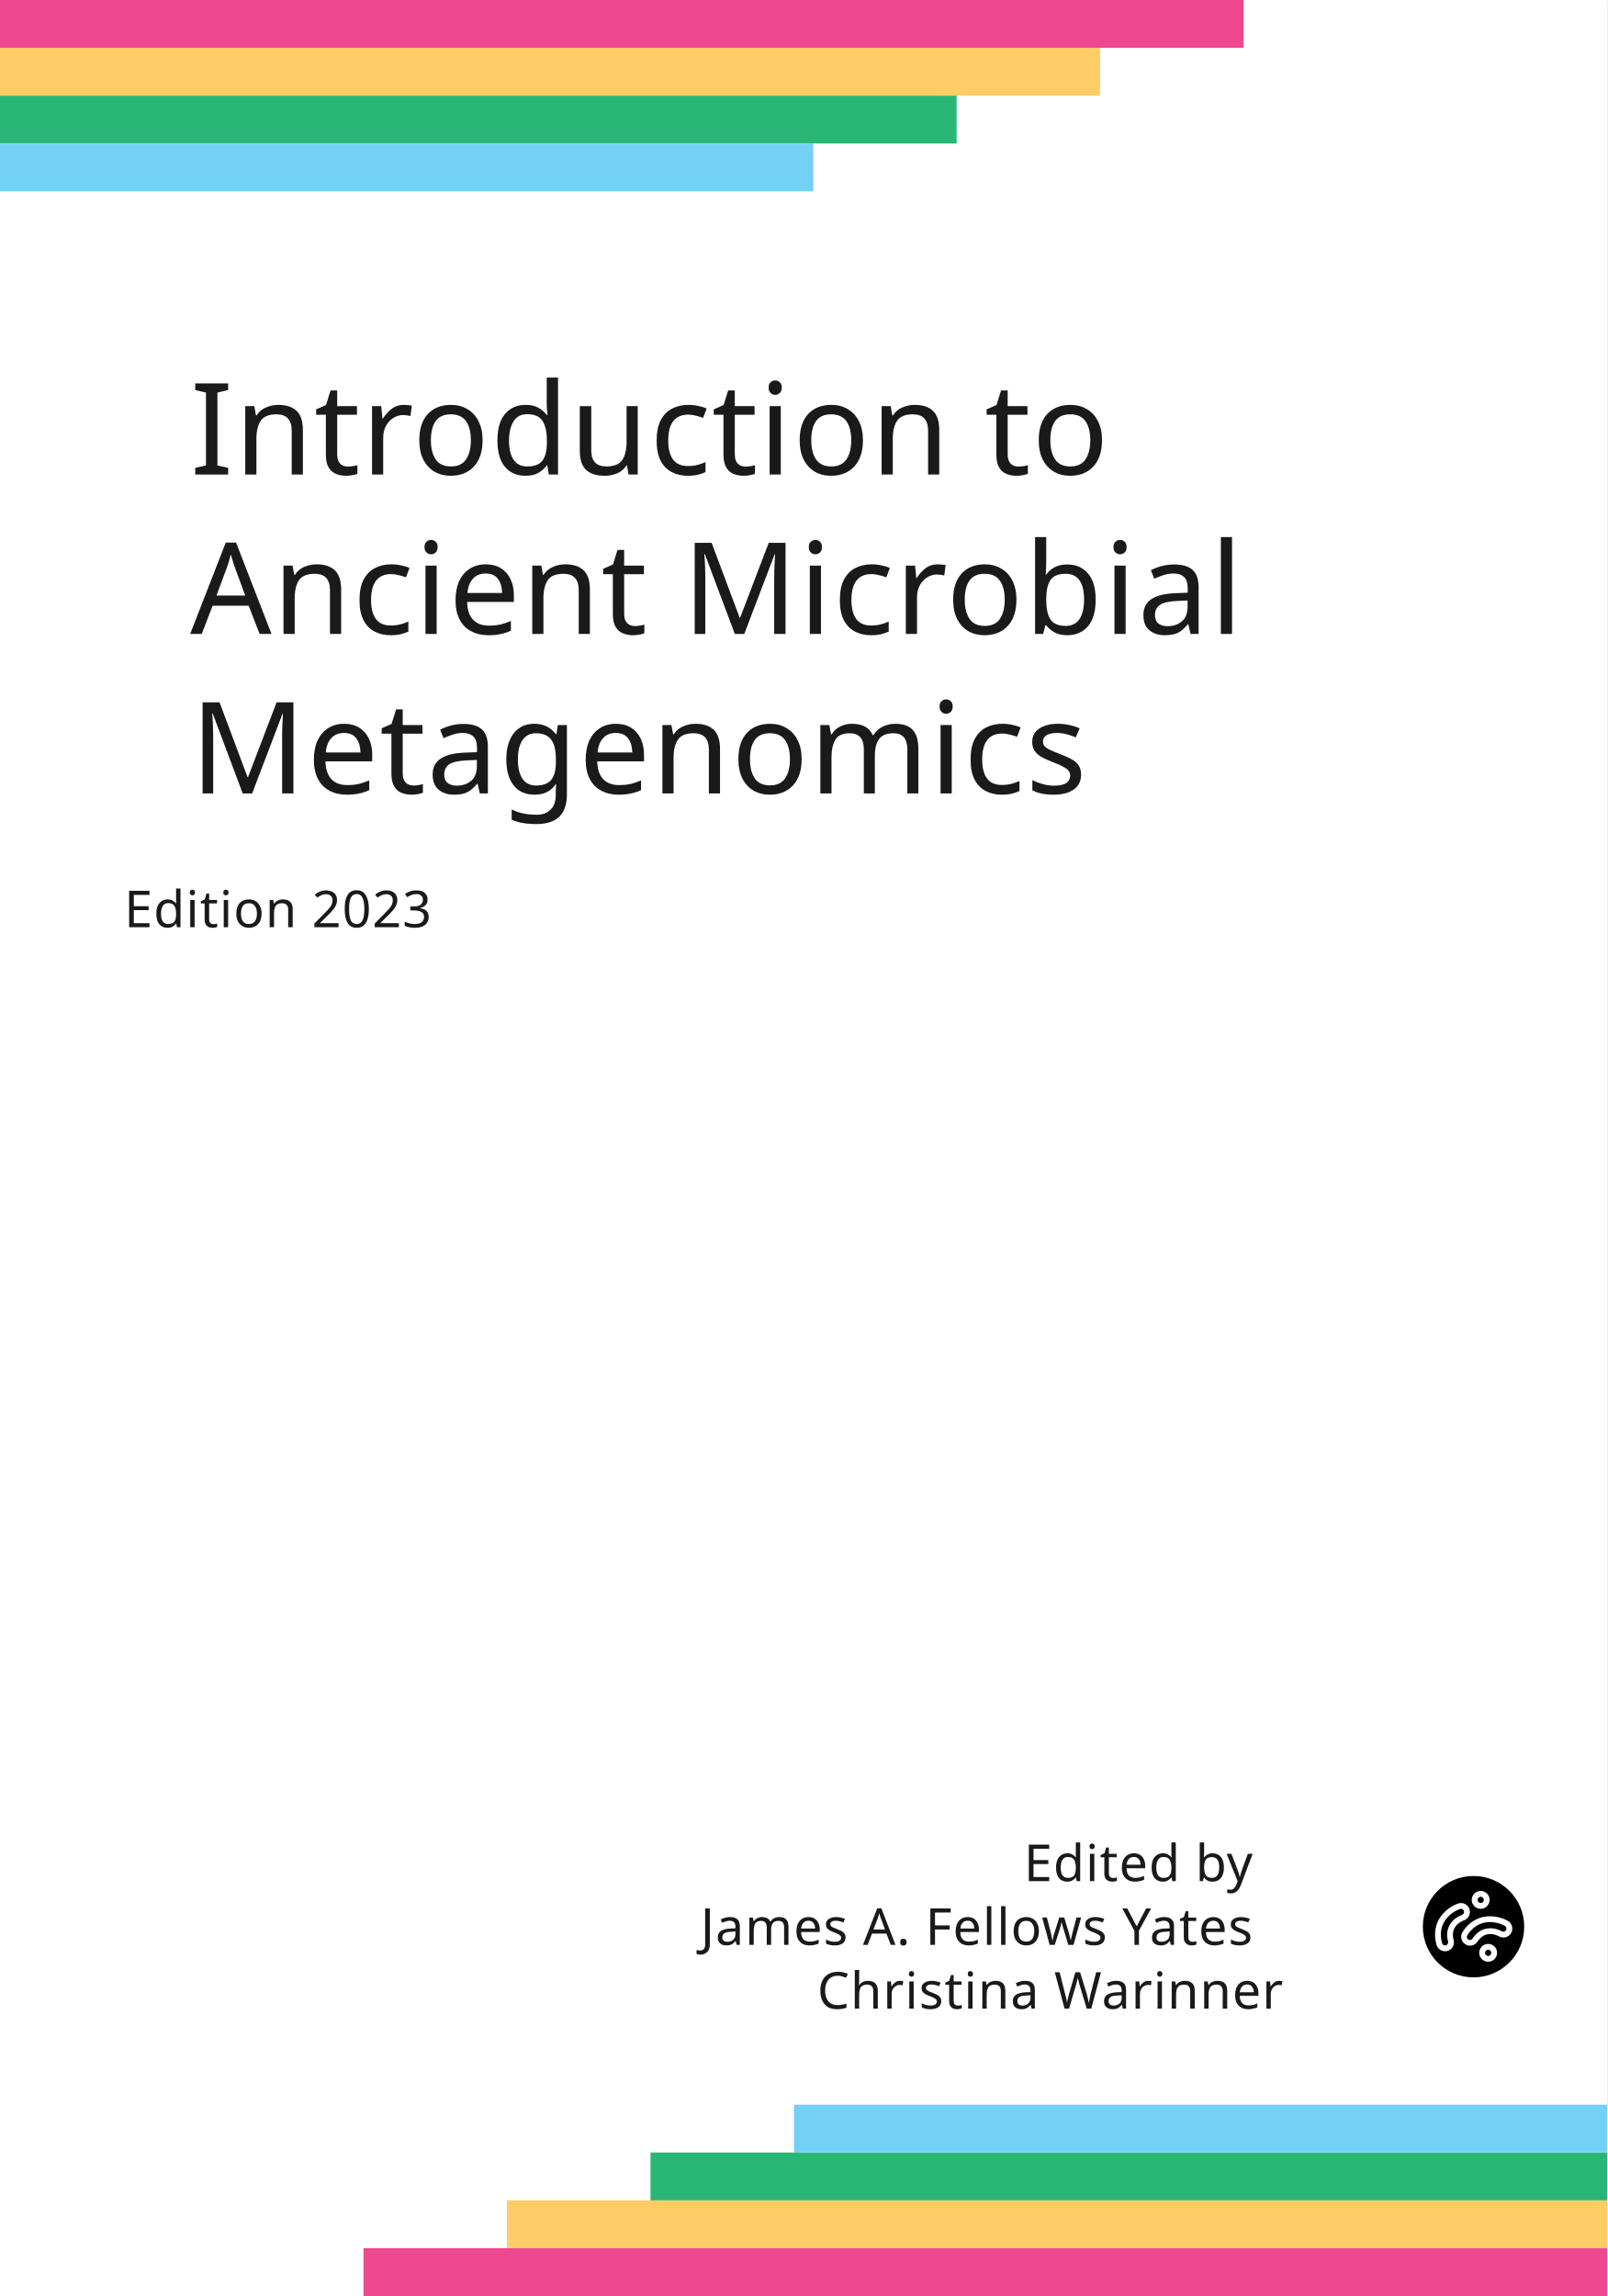
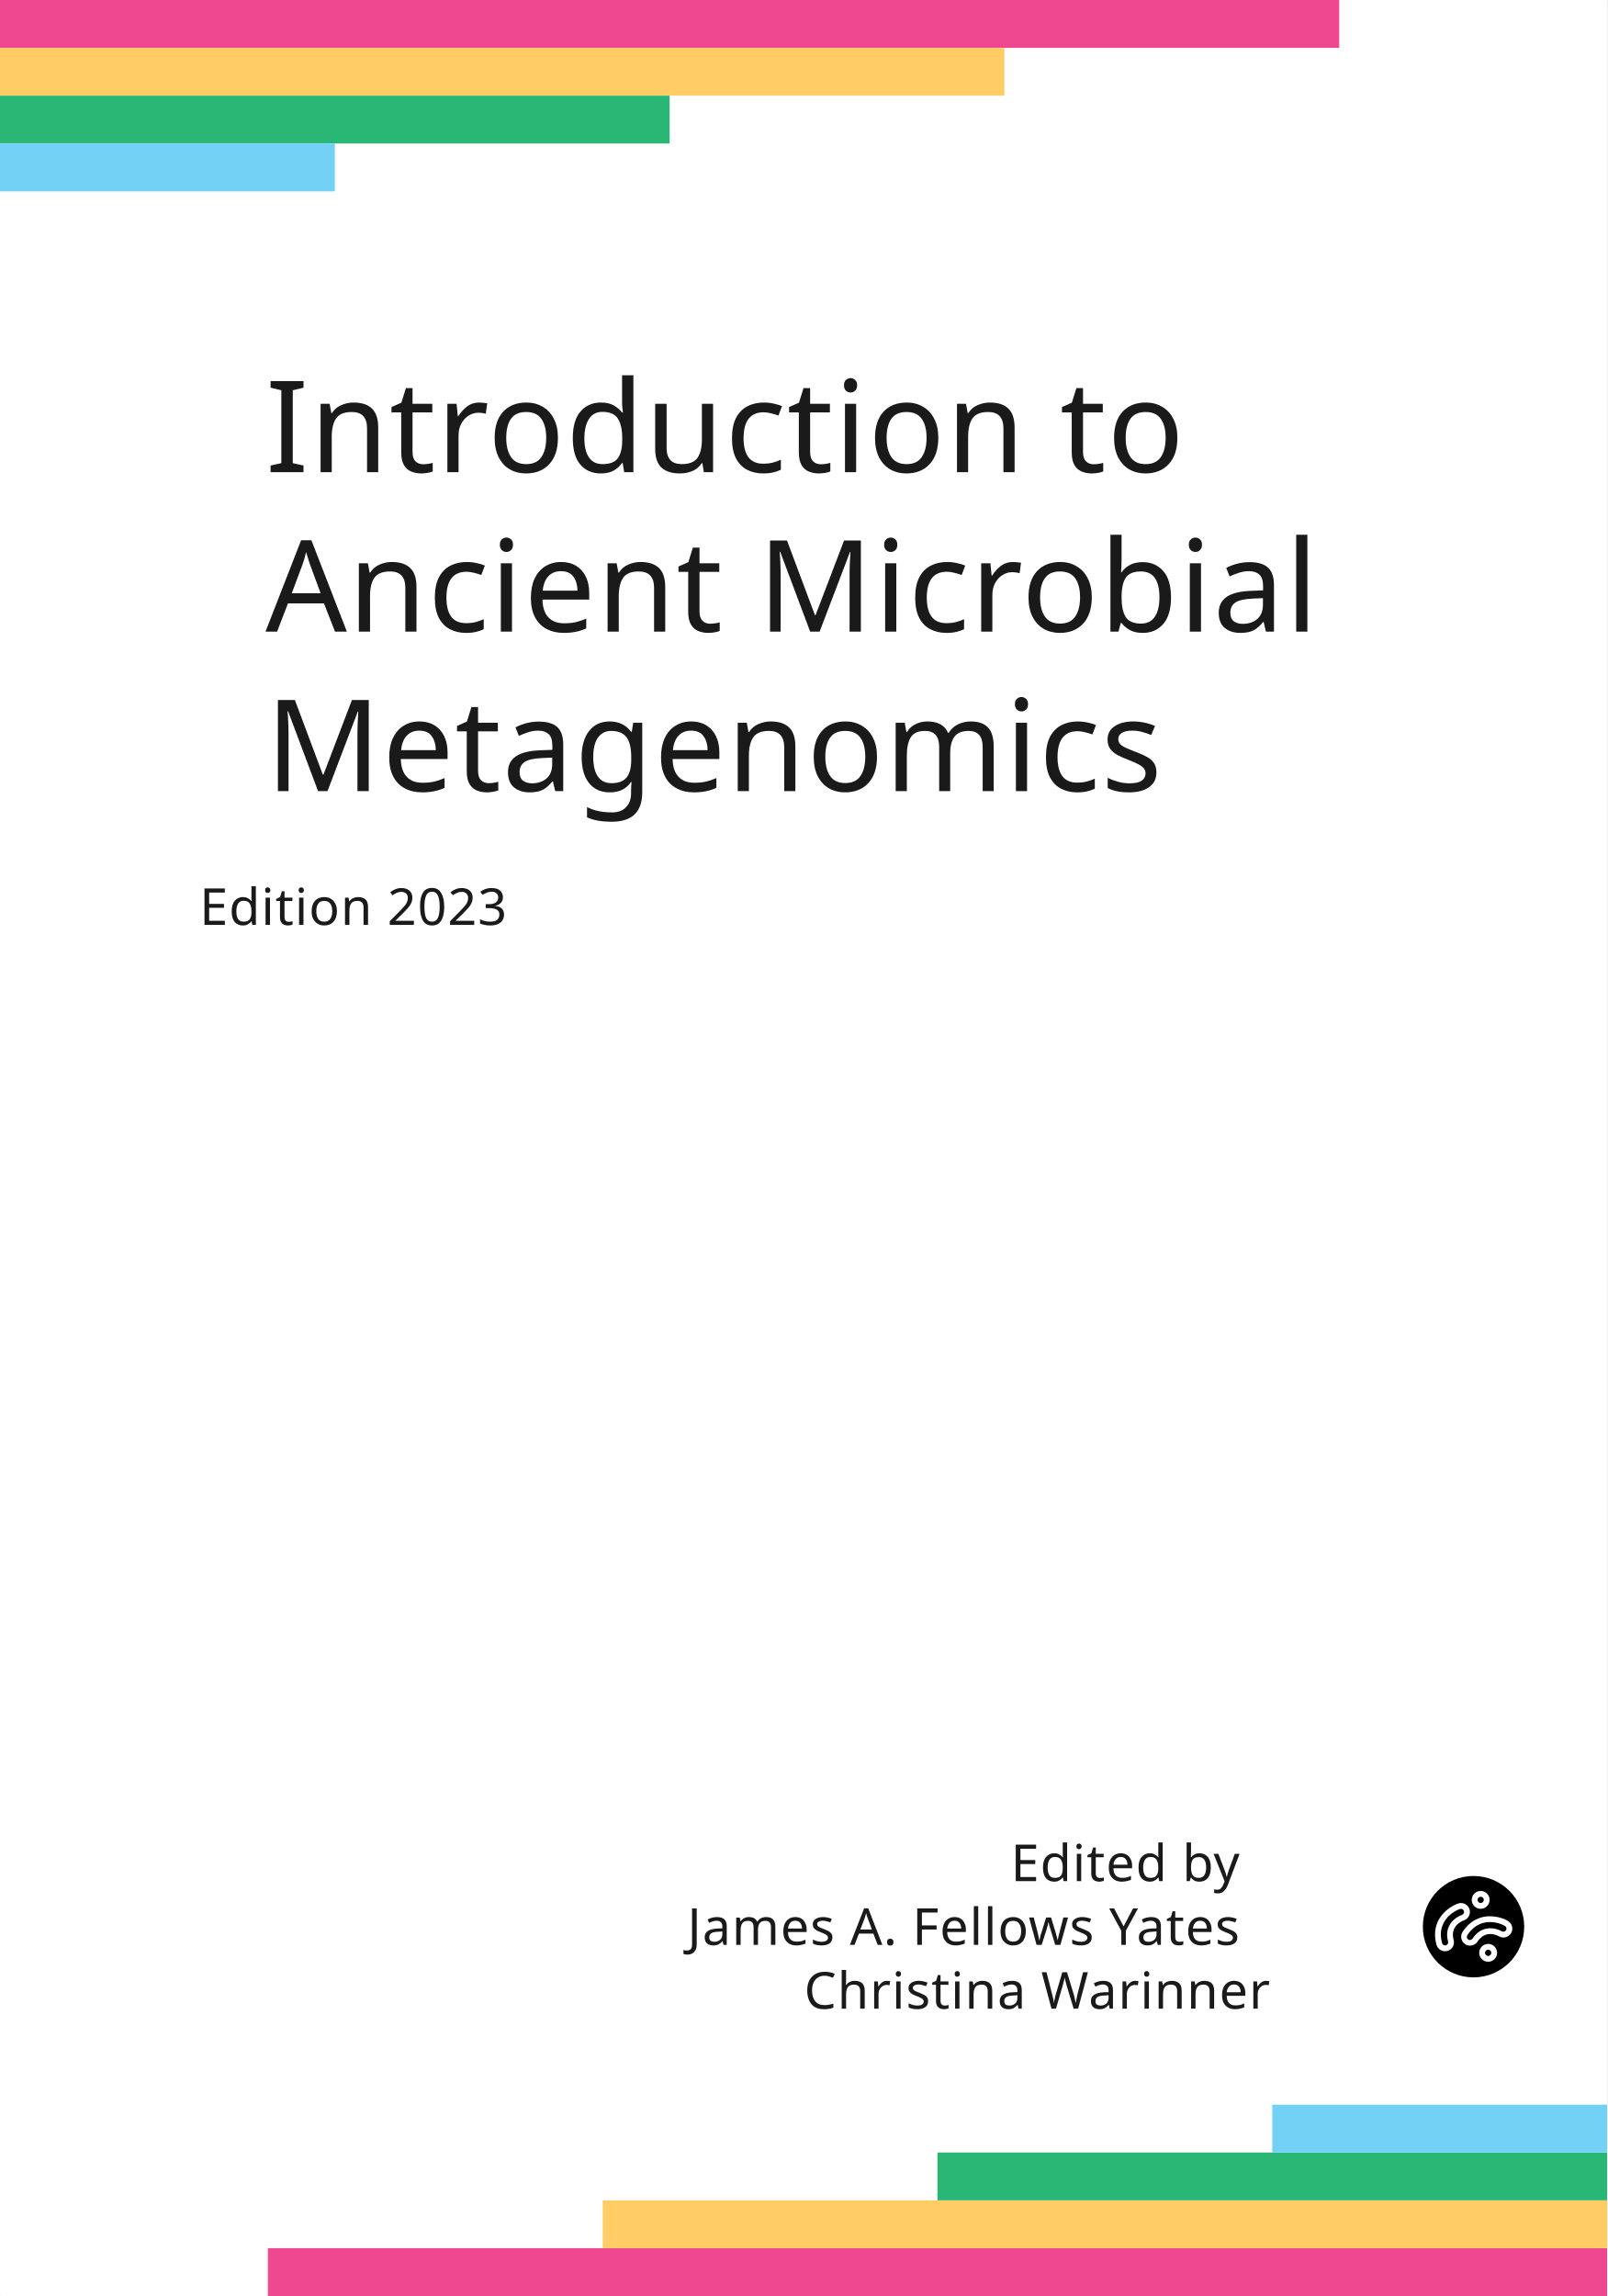
<svg xmlns="http://www.w3.org/2000/svg" width="177.8mm" height="254mm" viewBox="0 0 177.8 254" version="1.1" id="svg1">
  <defs id="defs1" />
  <g id="layer1">
-     <rect style="fill:#ffffff;stroke:none;stroke-width:0.529;stroke-linecap:square;stroke-linejoin:round" id="rect1" width="177.8" height="254" x="0" y="-1.335144e-05" ry="0.211" />
-     <rect style="opacity:1;fill:#ee4890;fill-opacity:1;stroke:none;stroke-width:0.529;stroke-linecap:square;stroke-linejoin:round" id="rect2" width="137.583" height="5.292" x="0" y="0" ry="0" />
-     <rect style="opacity:1;fill:#ffcc66;fill-opacity:1;stroke:none;stroke-width:0.529;stroke-linecap:square;stroke-linejoin:round" id="rect2-6" width="121.708" height="5.292" x="0" y="5.292" ry="0" />
-     <rect style="opacity:1;fill:#2ab675;fill-opacity:1;stroke:none;stroke-width:0.529;stroke-linecap:square;stroke-linejoin:round" id="rect2-6-2" width="105.833" height="5.292" x="0" y="10.583" ry="0" />
-     <rect style="opacity:1;fill:#74d1f6;fill-opacity:1;stroke:none;stroke-width:0.529;stroke-linecap:square;stroke-linejoin:round" id="rect2-6-2-3" width="89.979" height="5.292" x="0" y="15.875" ry="0" />
-     <rect style="fill:#ee4890;fill-opacity:1;stroke:none;stroke-width:0.529;stroke-linecap:square;stroke-linejoin:round" id="rect2-63-9" width="137.583" height="5.292" x="-177.8" y="-254" ry="0" transform="scale(-1)" />
-     <rect style="fill:#ffcc66;fill-opacity:1;stroke:none;stroke-width:0.529;stroke-linecap:square;stroke-linejoin:round" id="rect2-6-20-3" width="121.708" height="5.292" x="-177.8" y="-248.708" ry="0" transform="scale(-1)" />
-     <rect style="fill:#2ab675;fill-opacity:1;stroke:none;stroke-width:0.529;stroke-linecap:square;stroke-linejoin:round" id="rect2-6-2-6-7" width="105.833" height="5.292" x="-177.8" y="-243.417" ry="0" transform="scale(-1)" />
-     <rect style="fill:#74d1f6;fill-opacity:1;stroke:none;stroke-width:0.529;stroke-linecap:square;stroke-linejoin:round" id="rect2-6-2-3-1-4" width="89.958" height="5.292" x="-177.8" y="-238.125" ry="0" transform="scale(-1)" />
-     <text xml:space="preserve" style="font-size:14.111px;line-height:normal;font-family:'Albert Sans';-inkscape-font-specification:'Albert Sans';text-align:end;text-decoration-color:#000000;letter-spacing:0.106px;text-anchor:end;opacity:1;fill:#1a1a1a;fill-opacity:1;stroke:none;stroke-width:0.529;stroke-linecap:square;stroke-linejoin:round" x="21.04" y="52.493" id="text4">
-       <tspan style="font-size:14.111px;text-align:start;text-anchor:start;stroke-width:0.529" x="21.04" y="52.493" id="tspan12">Introduction to </tspan>
-       <tspan style="font-size:14.111px;text-align:start;text-anchor:start;stroke-width:0.529" x="21.04" y="70.132" id="tspan16">Ancient Microbial</tspan>
-       <tspan style="font-size:14.111px;text-align:start;text-anchor:start;stroke-width:0.529" x="21.04" y="87.771" id="tspan15">Metagenomics</tspan>
+     <rect style="fill:#ffffff;stroke:none;stroke-width:0.529;stroke-linecap:square;stroke-linejoin:round" id="rect1" width="177.8" height="254" x="0" y="1.9073486e-06" ry="0.211" />
+     <rect style="opacity:1;fill:#ee4890;fill-opacity:1;stroke:none;stroke-width:0.529;stroke-linecap:square;stroke-linejoin:round" id="rect2" width="148.167" height="5.292" x="0" y="0" ry="0" />
+     <rect style="opacity:1;fill:#ffcc66;fill-opacity:1;stroke:none;stroke-width:0.529;stroke-linecap:square;stroke-linejoin:round" id="rect2-6" width="111.125" height="5.292" x="0" y="5.292" ry="0" />
+     <rect style="opacity:1;fill:#2ab675;fill-opacity:1;stroke:none;stroke-width:0.529;stroke-linecap:square;stroke-linejoin:round" id="rect2-6-2" width="74.083" height="5.292" x="0" y="10.583" ry="0" />
+     <rect style="opacity:1;fill:#74d1f6;fill-opacity:1;stroke:none;stroke-width:0.529;stroke-linecap:square;stroke-linejoin:round" id="rect2-6-2-3" width="37.042" height="5.292" x="0" y="15.875" ry="0" />
+     <text xml:space="preserve" style="font-size:14.111px;line-height:normal;font-family:'Albert Sans';-inkscape-font-specification:'Albert Sans';text-align:end;text-decoration-color:#000000;letter-spacing:0.106px;text-anchor:end;opacity:1;fill:#1a1a1a;fill-opacity:1;stroke:none;stroke-width:0.529;stroke-linecap:square;stroke-linejoin:round" x="29.376" y="52.235" id="text4">
+       <tspan style="font-size:14.111px;text-align:start;text-anchor:start;stroke-width:0.529" x="29.376" y="52.235" id="tspan12">Introduction to </tspan>
+       <tspan style="font-size:14.111px;text-align:start;text-anchor:start;stroke-width:0.529" x="29.376" y="69.874" id="tspan16">Ancient Microbial</tspan>
+       <tspan style="font-size:14.111px;text-align:start;text-anchor:start;stroke-width:0.529" x="29.376" y="87.513" id="tspan15">Metagenomics</tspan>
    </text>
-     <text xml:space="preserve" style="font-size:5.644px;line-height:normal;font-family:'Albert Sans';-inkscape-font-specification:'Albert Sans';text-align:start;text-decoration-color:#000000;letter-spacing:0.106px;text-anchor:start;opacity:1;fill:#1a1a1a;fill-opacity:1;stroke:none;stroke-width:0.529;stroke-linecap:square;stroke-linejoin:round" x="149.504" y="201.044" id="text8">
-       <tspan style="font-style:italic;font-size:5.644px;text-align:end;text-anchor:end;stroke-width:0.529" x="149.504" y="201.044" id="tspan18" />
-       <tspan style="font-size:5.644px;text-align:end;text-anchor:end;stroke-width:0.529" x="149.504" y="208.099" id="tspan17">Edited by</tspan>
-       <tspan style="font-size:5.644px;text-align:end;text-anchor:end;stroke-width:0.529" x="149.504" y="215.155" id="tspan11">James A. Fellows Yates</tspan>
-       <tspan style="font-size:5.644px;text-align:end;text-anchor:end;stroke-width:0.529" x="151.296" y="222.21" id="tspan10">Christina Warinner </tspan>
+     <text xml:space="preserve" style="font-size:5.644px;line-height:normal;font-family:'Albert Sans';-inkscape-font-specification:'Albert Sans';text-align:start;text-decoration-color:#000000;letter-spacing:0.106px;text-anchor:start;opacity:1;fill:#1a1a1a;fill-opacity:1;stroke:none;stroke-width:0.529;stroke-linecap:square;stroke-linejoin:round" x="148.054" y="201.044" id="text8">
+       <tspan style="font-style:italic;font-size:5.644px;text-align:end;text-anchor:end;stroke-width:0.529" x="148.054" y="201.044" id="tspan18" />
+       <tspan style="font-size:5.644px;text-align:end;text-anchor:end;stroke-width:0.529" x="148.054" y="208.099" id="tspan17">Edited by</tspan>
+       <tspan style="font-size:5.644px;text-align:end;text-anchor:end;stroke-width:0.529" x="148.054" y="215.155" id="tspan11">James A. Fellows Yates</tspan>
+       <tspan style="font-size:5.644px;text-align:end;text-anchor:end;stroke-width:0.529" x="149.846" y="222.21" id="tspan10">Christina Warinner </tspan>
    </text>
-     <text xml:space="preserve" style="font-size:5.644px;line-height:normal;font-family:'Albert Sans';-inkscape-font-specification:'Albert Sans';text-align:start;text-decoration-color:#000000;letter-spacing:0.106px;text-anchor:start;fill:#1a1a1a;fill-opacity:1;stroke:none;stroke-width:0.529;stroke-linecap:square;stroke-linejoin:round" x="55.413" y="102.577" id="text8-9">
-       <tspan style="font-size:5.644px;text-align:end;text-anchor:end;stroke-width:0.529" x="55.519" y="102.577" id="tspan10-8">Edition 2023</tspan>
+     <text xml:space="preserve" style="font-size:5.644px;line-height:normal;font-family:'Albert Sans';-inkscape-font-specification:'Albert Sans';text-align:start;text-decoration-color:#000000;letter-spacing:0.106px;text-anchor:start;fill:#1a1a1a;fill-opacity:1;stroke:none;stroke-width:0.529;stroke-linecap:square;stroke-linejoin:round" x="63.75" y="102.319" id="text8-9">
+       <tspan style="font-size:5.644px;text-align:end;text-anchor:end;stroke-width:0.529" x="63.855" y="102.319" id="tspan10-8">Edition 2023</tspan>
    </text>
-     <g id="g8" transform="matrix(0.07533679,0,0,0.07533679,157.3739,207.4925)">
+     <g id="g8" transform="matrix(0.07533679,0,0,0.07533679,157.3739,207.4924)">
      <path class="cls-1" d="M 84.72,26.45 A 12.13,12.13 0 1 0 96.85,38.58 12.14,12.14 0 0 0 84.72,26.45 Z m 0,16.39 A 4.26,4.26 0 1 1 89,38.58 4.26,4.26 0 0 1 84.72,42.84 Z" id="path1" style="fill:#ffffff" />
      <path class="cls-1" d="M 94.89,98.34 A 12.13,12.13 0 1 0 107,110.47 12.15,12.15 0 0 0 94.89,98.34 Z m 0,16.39 a 4.26,4.26 0 1 1 4.25,-4.26 4.26,4.26 0 0 1 -4.25,4.26 z" id="path2" style="fill:#ffffff" />
      <path class="cls-1" d="M 69.43,51 A 12.11,12.11 0 0 0 54.09,43.44 c -10,3.41 -23.59,12.76 -28.95,27.92 -3,8.55 -3.18,18 -0.45,28 A 12.14,12.14 0 0 0 36.36,108.28 12.09,12.09 0 0 0 48,93.05 C 42.85,74.13 58.7,67.49 61.91,66.36 A 12.13,12.13 0 0 0 69.43,51 Z M 59.34,58.93 C 49.59,62.36 34.63,73.85 40.43,95.12 a 4.21,4.21 0 0 1 -0.41,3.2 4.17,4.17 0 0 1 -2.55,2 4.22,4.22 0 0 1 -5.18,-3 C 30,88.88 30.08,81 32.56,74 v 0 C 37,61.53 48.29,53.78 56.63,50.94 a 4.223,4.223 0 1 1 2.71,8 z" id="path3" style="fill:#ffffff" />
      <path class="cls-1" d="M 121.57,67.06 C 112.4,61.81 96.4,57.8 81.48,63.8 73.07,67.18 65.9,73.29 60.18,82 a 12.12,12.12 0 0 0 3.44,16.75 12.09,12.09 0 0 0 16.75,-3.44 c 10.79,-16.38 26.25,-8.87 29.22,-7.21 a 12.093,12.093 0 0 0 12,-21 z m -2.35,12.58 a 4.26,4.26 0 0 1 -5.77,1.57 c -9,-5 -27.53,-8.67 -39.66,9.74 a 4.11,4.11 0 0 1 -2.66,1.8 4.21,4.21 0 0 1 -4.37,-6.44 C 71.58,79 77.52,73.87 84.42,71.1 a 35,35 0 0 1 13.08,-2.45 42,42 0 0 1 20.15,5.24 4.22,4.22 0 0 1 1.57,5.75 z" id="path4" style="fill:#ffffff" />
      <circle cx="75" cy="75" r="74.44" id="circle4" />
      <path class="cls-1" d="M 85.5,22.54 A 13.12,13.12 0 1 0 98.61,35.66 13.13,13.13 0 0 0 85.5,22.54 Z m 0,17.72 a 4.6,4.6 0 1 1 4.6,-4.6 4.61,4.61 0 0 1 -4.6,4.6 z" id="path5" style="fill:#ffffff" />
      <path class="cls-1" d="m 96.48,100.27 a 13.12,13.12 0 1 0 13.12,13.12 13.13,13.13 0 0 0 -13.12,-13.12 z m 0,17.72 a 4.6,4.6 0 1 1 4.61,-4.6 4.61,4.61 0 0 1 -4.61,4.61 z" id="path6" style="fill:#ffffff" />
      <path class="cls-1" d="M 69,49.13 A 13.09,13.09 0 0 0 52.38,41 C 41.56,44.68 26.87,54.8 21.07,71.19 17.8,80.43 17.64,90.62 20.59,101.46 a 13.07,13.07 0 0 0 16.05,9.18 13.09,13.09 0 0 0 9.18,-16 C 40.24,74.19 57.39,67.01 60.82,65.79 A 13.13,13.13 0 0 0 69,49.13 Z M 58.05,57.66 C 47.51,61.38 31.34,73.8 37.6,96.8 a 4.56,4.56 0 0 1 -3.2,5.59 4.57,4.57 0 0 1 -5.59,-3.21 C 26.32,90 26.41,81.57 29.1,74 v 0 c 4.78,-13.52 17,-21.9 26,-25 a 4.67,4.67 0 0 1 1.47,-0.24 4.59,4.59 0 0 1 2,0.47 4.54,4.54 0 0 1 2.3,2.62 4.59,4.59 0 0 1 -2.82,5.81 z" id="path7" style="fill:#ffffff" />
      <path class="cls-1" d="m 125.34,66.45 c -9.92,-5.68 -27.22,-10 -43.35,-3.53 -9.1,3.66 -16.85,10.27 -23,19.66 a 13.09,13.09 0 0 0 3.72,18.1 13,13 0 0 0 7.17,2.17 12.59,12.59 0 0 0 2.66,-0.28 12.9,12.9 0 0 0 8.25,-5.57 c 11.67,-17.7 28.38,-9.59 31.6,-7.79 a 13.088,13.088 0 0 0 13,-22.72 z m -2.55,13.61 a 4.59,4.59 0 0 1 -6.23,1.69 C 106.8,76.3 86.79,72.38 73.68,92.28 a 4.56,4.56 0 1 1 -7.61,-5 c 5.21,-7.91 11.64,-13.44 19.1,-16.44 a 37.81,37.81 0 0 1 14.14,-2.65 45.25,45.25 0 0 1 21.79,5.67 4.56,4.56 0 0 1 1.69,6.2 z" id="path8" style="fill:#ffffff" />
    </g>
+     <rect style="fill:#ee4890;fill-opacity:1;stroke:none;stroke-width:0.529;stroke-linecap:square;stroke-linejoin:round" id="rect2-4" width="148.167" height="5.292" x="-177.8" y="-254" ry="0" transform="scale(-1)" />
+     <rect style="fill:#ffcc66;fill-opacity:1;stroke:none;stroke-width:0.529;stroke-linecap:square;stroke-linejoin:round" id="rect2-6-5" width="111.125" height="5.292" x="-177.8" y="-248.708" ry="0" transform="scale(-1)" />
+     <rect style="fill:#2ab675;fill-opacity:1;stroke:none;stroke-width:0.529;stroke-linecap:square;stroke-linejoin:round" id="rect2-6-2-0" width="74.083" height="5.292" x="-177.8" y="-243.417" ry="0" transform="scale(-1)" />
+     <rect style="fill:#74d1f6;fill-opacity:1;stroke:none;stroke-width:0.529;stroke-linecap:square;stroke-linejoin:round" id="rect2-6-2-3-3" width="37.042" height="5.292" x="-177.8" y="-238.125" ry="0" transform="scale(-1)" />
  </g>
</svg>
